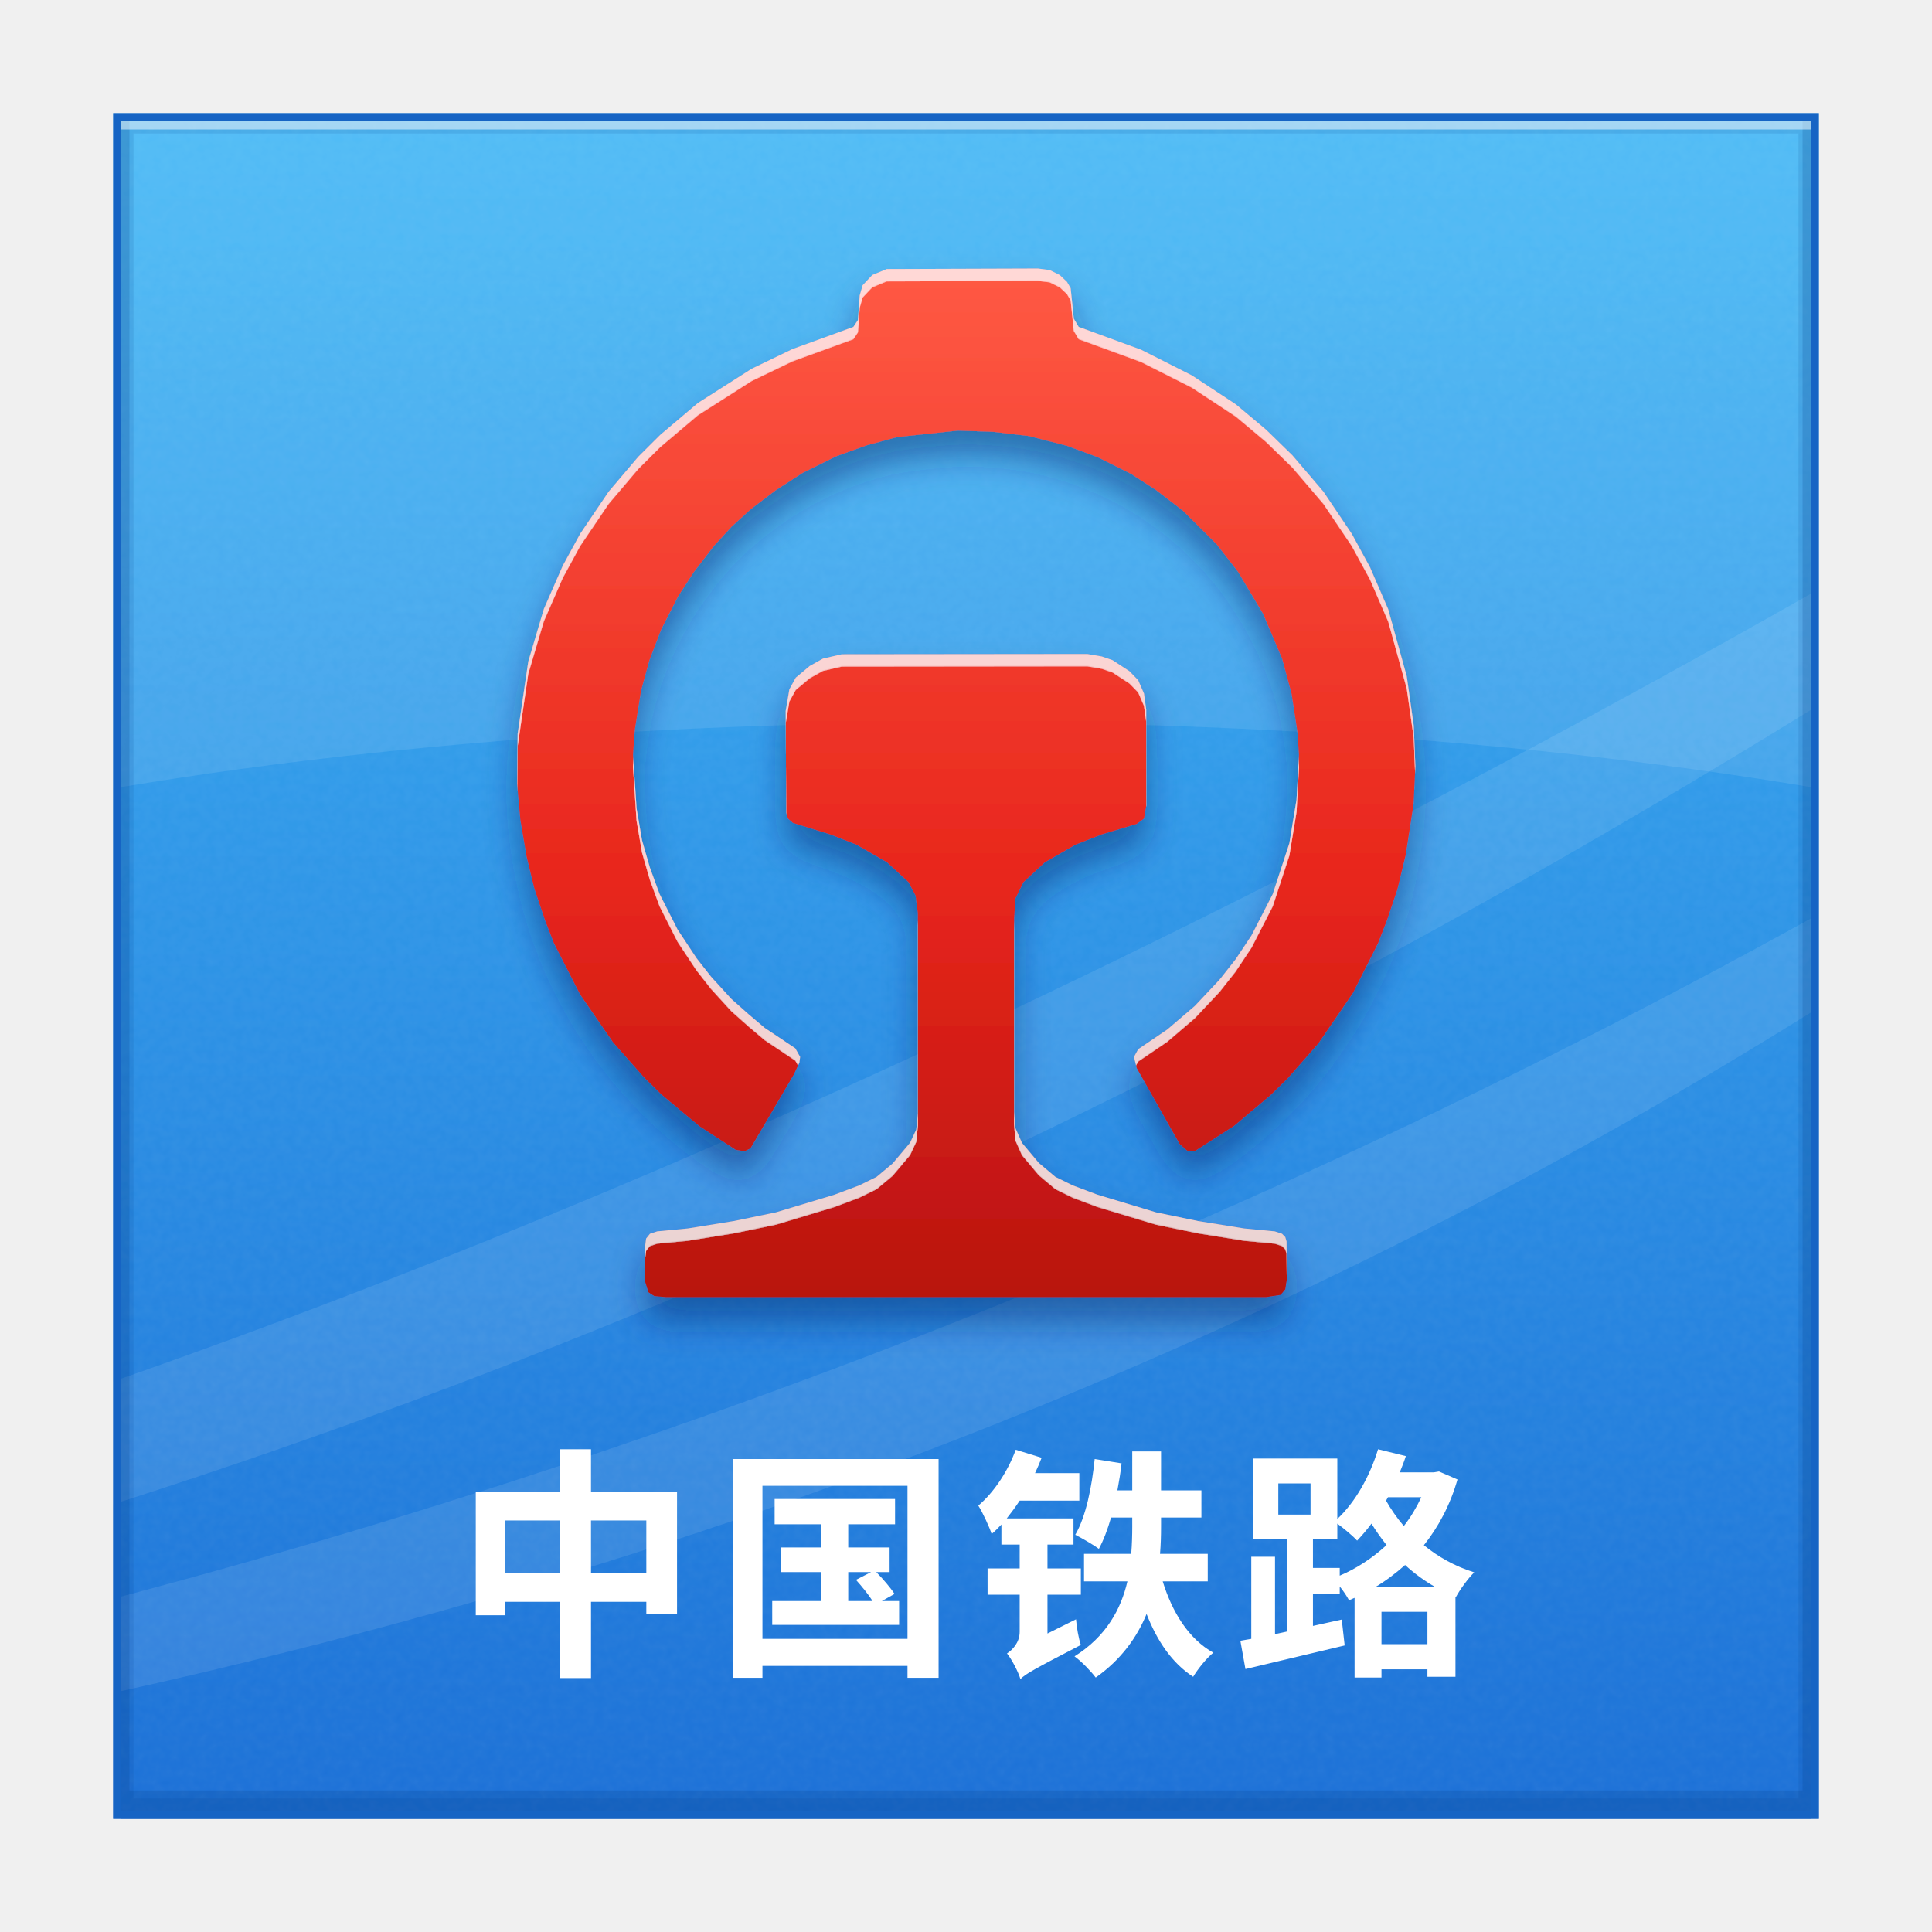
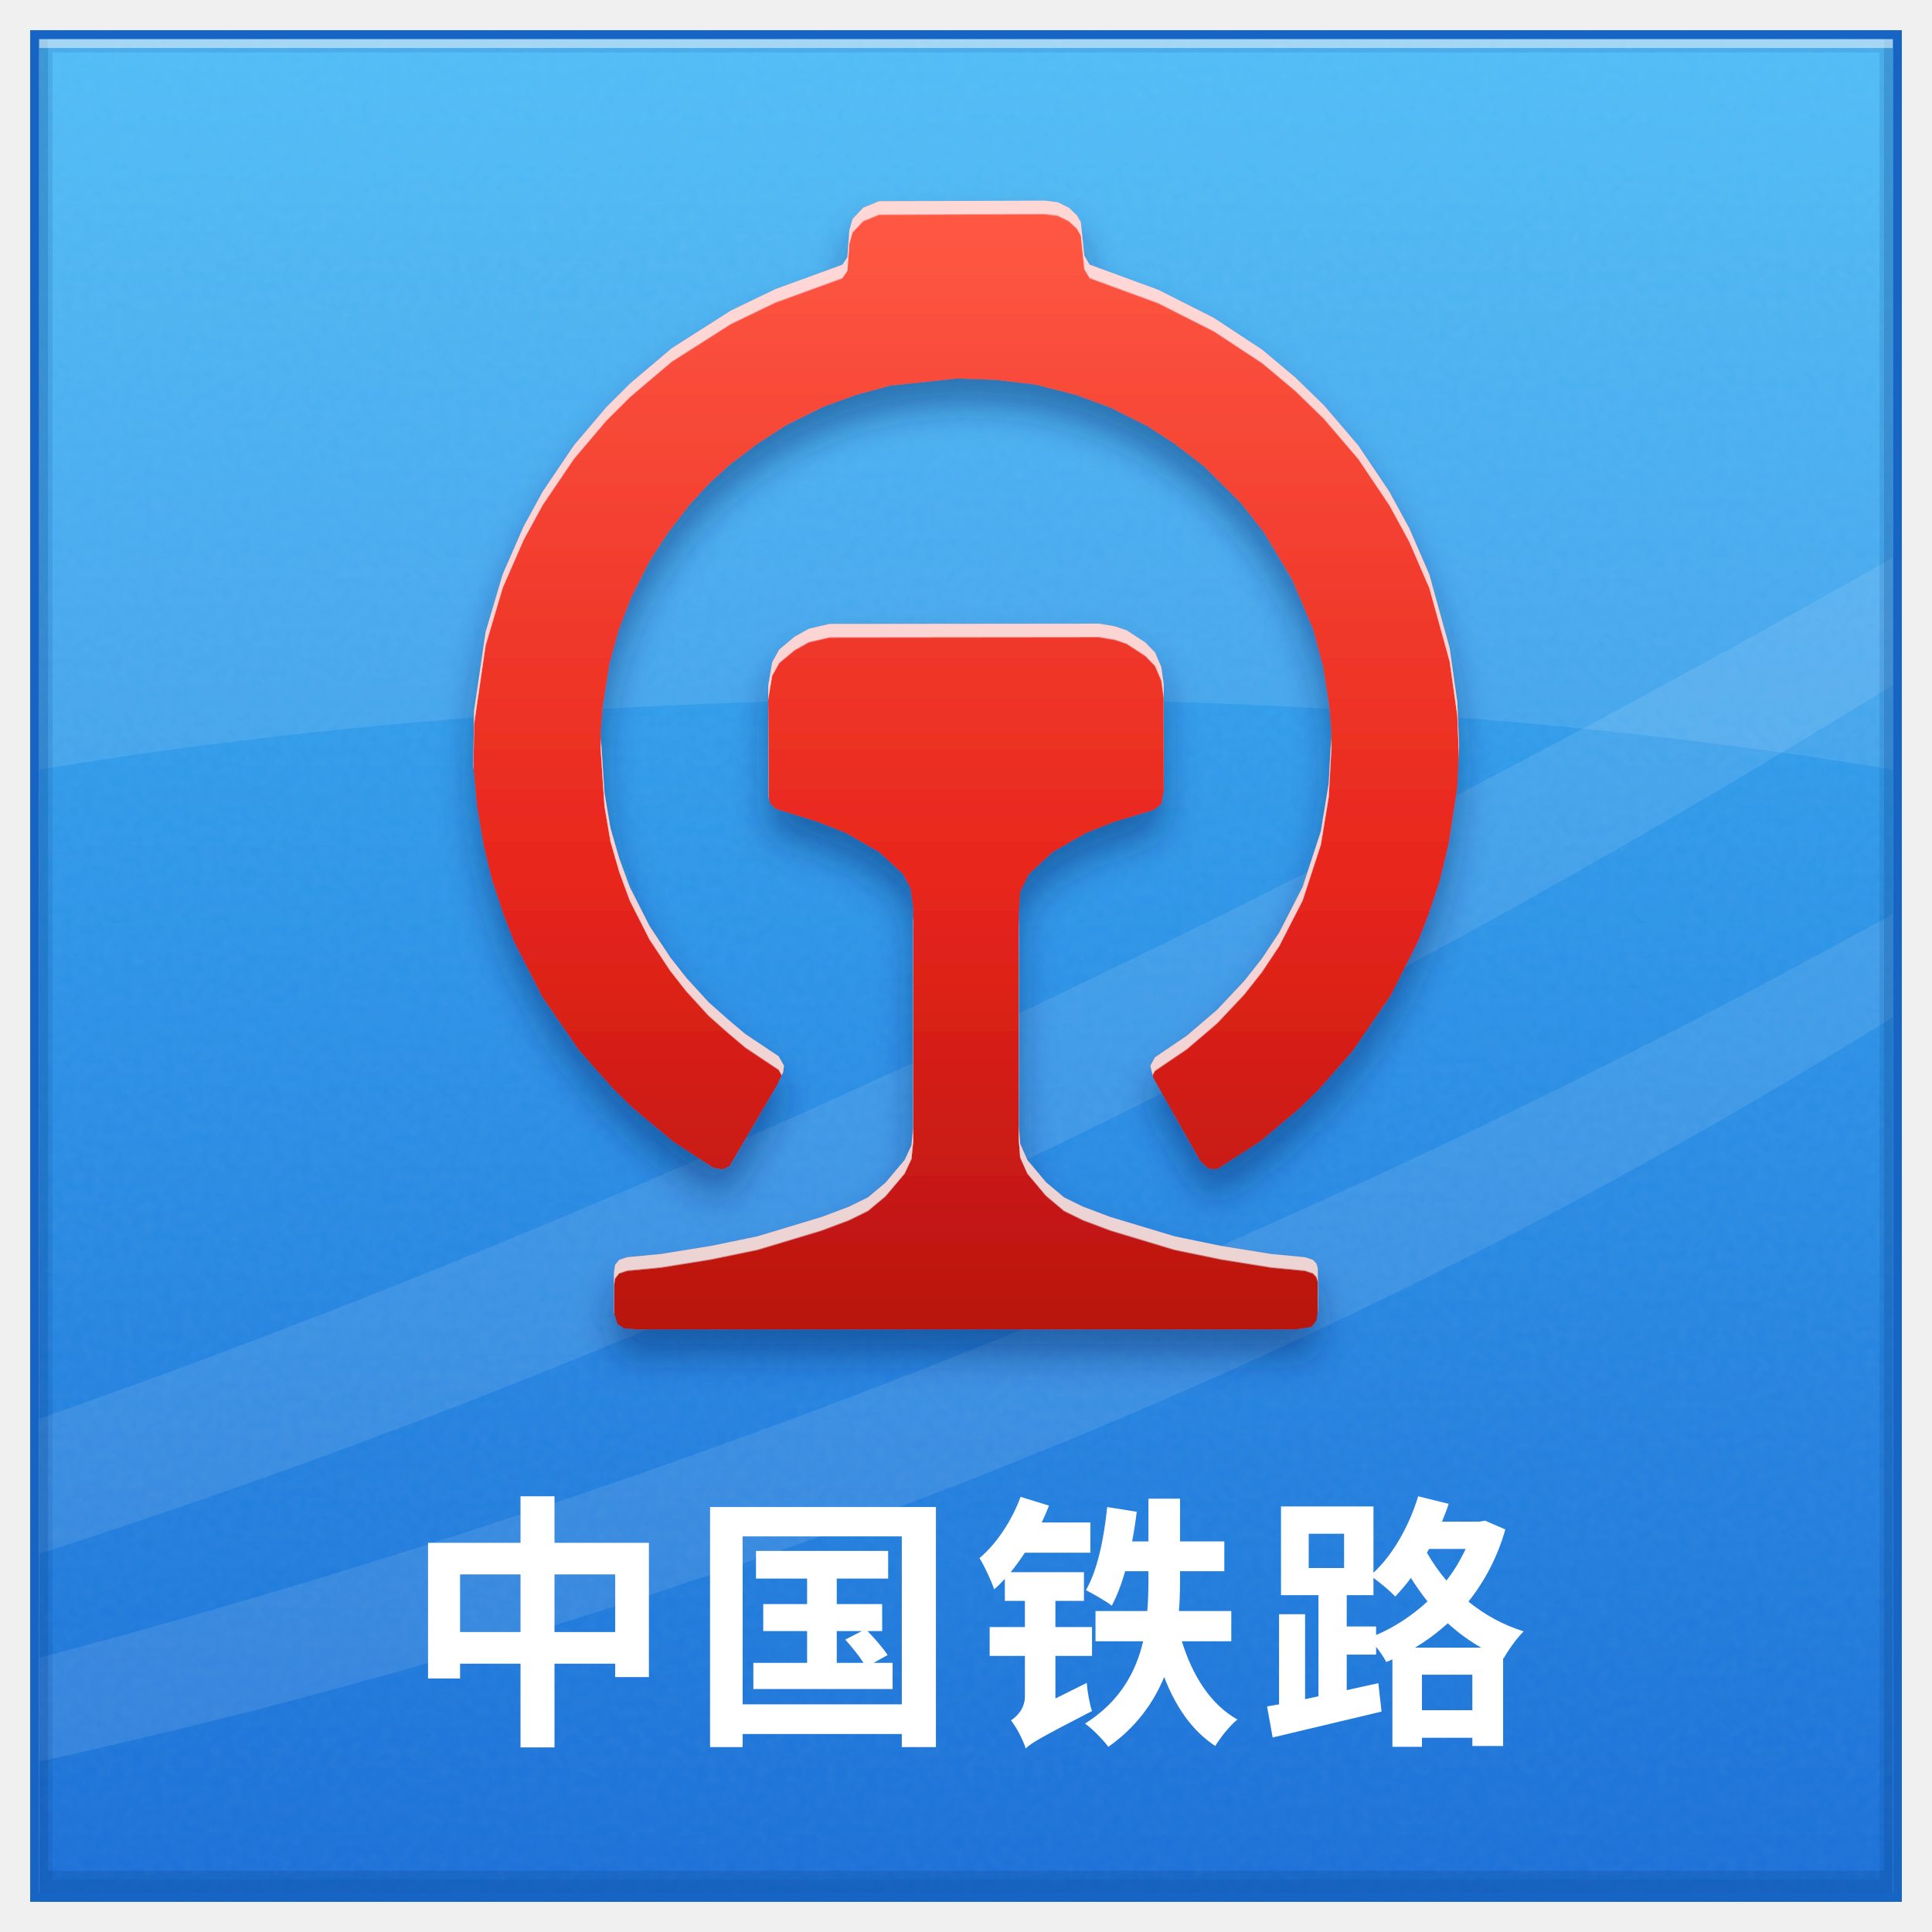
<svg xmlns="http://www.w3.org/2000/svg" width="256" height="256" viewBox="9.062 9.062 237.876 237.876">
-   <defs>
-     <path id="t" d="M23 23H233V233H23Z" />
-     <clipPath id="tc">
-       <use href="#t" />
-     </clipPath>
-     <linearGradient id="tf" x1="0" y1="23" x2="0" y2="233" gradientUnits="userSpaceOnUse">
-       <stop offset="0" stop-color="#3DB5F5" />
-       <stop offset="1" stop-color="#1A6FD6" />
-     </linearGradient>
-     <linearGradient id="red" x1="0" y1="-62" x2="0" y2="60" gradientUnits="userSpaceOnUse">
-       <stop offset="0" stop-color="#FF5A45" />
-       <stop offset=".6" stop-color="#E8261C" />
-       <stop offset="1" stop-color="#B8130F" />
-     </linearGradient>
-     <filter id="noise" x="0" y="0" width="100%" height="100%">
-       <feTurbulence type="fractalNoise" baseFrequency="0.9" numOctaves="2" seed="13" />
-       <feColorMatrix values="0 0 0 0 1  0 0 0 0 1  0 0 0 0 1  0 0 0 0.05 0" />
-       <feComposite in2="SourceAlpha" operator="in" />
-     </filter>
-     <filter id="emb" x="-20%" y="-20%" width="140%" height="150%">
-       <feGaussianBlur in="SourceAlpha" stdDeviation="2" result="b" />
-       <feOffset in="b" dy="3" result="o" />
-       <feFlood flood-color="#002A66" flood-opacity=".45" />
-       <feComposite in2="o" operator="in" result="sh" />
-       <feOffset in="SourceAlpha" dy="1.5" result="so" />
-       <feComposite in="SourceAlpha" in2="so" operator="out" result="edge" />
-       <feFlood flood-color="#fff" flood-opacity=".65" />
-       <feComposite in2="edge" operator="in" result="hl" />
-       <feMerge>
-         <feMergeNode in="sh" />
-         <feMergeNode in="SourceGraphic" />
-         <feMergeNode in="hl" />
-       </feMerge>
-     </filter>
-     <g id="emblem">
-       <path fill="url(#red)" d="M-9.29 -60.77L-10.99 -60.07L-12.12 -58.87L-12.46 -57.68L-12.67 -54.78L-13.21 -53.98L-20.36 -51.38L-25.13 -49.08L-31.44 -45.06L-35.87 -41.31L-38.43 -38.76L-41.90 -34.67L-45.24 -29.73L-47.28 -25.99L-49.50 -20.91L-51.33 -14.74L-52.57 -6.29L-52.64 -0.43L-52.25 3.83L-51.53 8.09L-50.62 11.84L-49.36 15.59L-48.31 18.29L-45.25 24.28L-41.38 29.90L-37.77 33.99L-35.68 36.04L-31.27 39.72L-27.01 42.50L-25.98 42.68L-25.28 42.34L-20.18 33.65L-19.54 32.29L-19.45 31.61L-20.02 30.60L-23.60 28.21L-25.47 26.63L-27.52 24.81L-29.90 22.20L-31.61 20.02L-33.82 16.68L-35.93 12.52L-37.06 9.44L-37.99 6.22L-38.63 2.47L-39.05 -3.83L-38.84 -6.73L-38.11 -11.33L-37.13 -14.91L-35.76 -18.49L-33.76 -22.41L-31.88 -25.30L-29.56 -28.31L-27.47 -30.59L-25.23 -32.63L-22.31 -34.84L-19.17 -36.87L-15.25 -38.81L-11.67 -40.10L-8.09 -41.07L-0.94 -41.83L3.15 -41.69L7.41 -41.19L11.84 -40.05L15.42 -38.73L19.34 -36.77L22.32 -34.84L25.42 -32.46L29.39 -28.51L31.89 -25.30L34.84 -20.36L37.08 -15.08L38.18 -10.99L38.86 -6.56L39.05 -3.83L38.76 1.45L37.92 6.56L35.97 12.52L33.48 17.37L31.61 20.18L29.73 22.56L26.83 25.64L23.60 28.40L20.19 30.71L19.70 31.61L20.02 32.92L25.06 41.83L25.98 42.64L26.84 42.65L31.44 39.69L35.70 36.10L37.74 34.10L41.32 30.02L45.37 24.11L48.31 18.29L49.36 15.59L50.57 12.01L51.56 7.92L52.48 1.96L52.69 -2.47L52.50 -7.24L51.68 -13.03L49.51 -20.87L47.37 -25.81L45.24 -29.72L41.91 -34.67L38.27 -38.93L35.19 -41.93L31.65 -44.90L26.47 -48.31L20.53 -51.31L13.21 -53.99L12.64 -54.95L12.27 -58.53L11.84 -59.27L10.99 -60.07L9.80 -60.66L8.43 -60.83ZM-14.57 -15.60L-16.78 -15.09L-18.32 -14.23L-19.96 -12.86L-20.71 -11.50L-21.14 -8.95L-21.08 2.98L-20.87 3.66L-20.30 4.17L-15.93 5.51L-12.86 6.71L-9.26 8.78L-6.73 11.12L-5.91 12.69L-5.64 14.74L-5.64 38.25L-5.83 40.13L-6.56 41.69L-8.60 44.11L-10.48 45.68L-12.52 46.68L-15.42 47.77L-22.29 49.84L-27.23 50.86L-32.63 51.73L-36.21 52.07L-37.06 52.35L-37.51 52.91L-37.62 53.76L-37.61 58.02L-37.24 59.21L-36.55 59.66L-35.19 59.78L35.19 59.78L36.89 59.52L37.44 58.87L37.62 57.68L37.59 53.25L37.44 52.74L37.06 52.35L36.21 52.07L32.63 51.73L27.23 50.86L22.29 49.84L15.42 47.77L12.52 46.68L10.48 45.68L8.54 44.05L6.56 41.69L5.79 39.96L5.64 38.08L5.64 15.42L5.79 13.03L6.73 11.12L9.25 8.78L12.82 6.73L15.93 5.51L20.02 4.29L20.87 3.66L21.14 2.13L21.13 -9.12L20.87 -10.99L20.19 -12.56L19.17 -13.61L17.18 -14.91L15.93 -15.34L14.23 -15.63Z" />
+   <g transform="translate(128 128) scale(1.09735) translate(-128 -128)">
+     <defs>
+       <path id="t" d="M23 23H233V233H23Z" />
+       <clipPath id="tc">
+         <use href="#t" />
+       </clipPath>
+       <linearGradient id="tf" x1="0" y1="23" x2="0" y2="233" gradientUnits="userSpaceOnUse">
+         <stop offset="0" stop-color="#3DB5F5" />
+         <stop offset="1" stop-color="#1A6FD6" />
+       </linearGradient>
+       <linearGradient id="red" x1="0" y1="-62" x2="0" y2="60" gradientUnits="userSpaceOnUse">
+         <stop offset="0" stop-color="#FF5A45" />
+         <stop offset=".6" stop-color="#E8261C" />
+         <stop offset="1" stop-color="#B8130F" />
+       </linearGradient>
+       <filter id="noise" x="0" y="0" width="100%" height="100%">
+         <feTurbulence type="fractalNoise" baseFrequency="0.9" numOctaves="2" seed="13" />
+         <feColorMatrix values="0 0 0 0 1  0 0 0 0 1  0 0 0 0 1  0 0 0 0.05 0" />
+         <feComposite in2="SourceAlpha" operator="in" />
+       </filter>
+       <filter id="emb" x="-20%" y="-20%" width="140%" height="150%">
+         <feGaussianBlur in="SourceAlpha" stdDeviation="2" result="b" />
+         <feOffset in="b" dy="3" result="o" />
+         <feFlood flood-color="#002A66" flood-opacity=".45" />
+         <feComposite in2="o" operator="in" result="sh" />
+         <feOffset in="SourceAlpha" dy="1.5" result="so" />
+         <feComposite in="SourceAlpha" in2="so" operator="out" result="edge" />
+         <feFlood flood-color="#fff" flood-opacity=".65" />
+         <feComposite in2="edge" operator="in" result="hl" />
+         <feMerge>
+           <feMergeNode in="sh" />
+           <feMergeNode in="SourceGraphic" />
+           <feMergeNode in="hl" />
+         </feMerge>
+       </filter>
+       <g id="emblem">
+         <path fill="url(#red)" d="M-9.29 -60.77L-10.99 -60.07L-12.12 -58.87L-12.46 -57.68L-12.67 -54.78L-13.21 -53.98L-20.36 -51.38L-25.13 -49.08L-31.44 -45.06L-35.87 -41.31L-38.43 -38.76L-41.90 -34.67L-45.24 -29.73L-47.28 -25.99L-49.50 -20.91L-51.33 -14.74L-52.57 -6.29L-52.64 -0.43L-52.25 3.83L-51.53 8.09L-50.62 11.84L-49.36 15.59L-48.31 18.29L-45.25 24.28L-41.38 29.90L-37.77 33.99L-35.68 36.04L-31.27 39.72L-27.01 42.50L-25.98 42.68L-25.28 42.34L-20.18 33.65L-19.54 32.29L-19.45 31.61L-20.02 30.60L-23.60 28.21L-25.47 26.63L-27.52 24.81L-29.90 22.20L-31.61 20.02L-33.82 16.68L-35.93 12.52L-37.06 9.44L-37.99 6.22L-38.63 2.47L-39.05 -3.83L-38.84 -6.73L-38.11 -11.33L-37.13 -14.91L-35.76 -18.49L-33.76 -22.41L-31.88 -25.30L-29.56 -28.31L-27.47 -30.59L-25.23 -32.63L-22.31 -34.84L-19.17 -36.87L-15.25 -38.81L-11.67 -40.10L-8.09 -41.07L-0.94 -41.83L3.15 -41.69L7.41 -41.19L11.84 -40.05L15.42 -38.73L19.34 -36.77L22.32 -34.84L25.42 -32.46L29.39 -28.51L31.89 -25.30L34.84 -20.36L37.08 -15.08L38.18 -10.99L38.86 -6.56L39.05 -3.83L38.76 1.45L37.92 6.56L35.97 12.52L33.48 17.37L31.61 20.18L29.73 22.56L26.83 25.64L23.60 28.40L20.19 30.71L19.70 31.61L20.02 32.92L25.06 41.83L25.98 42.64L26.84 42.65L31.44 39.69L35.70 36.10L37.74 34.10L41.32 30.02L45.37 24.11L48.31 18.29L49.36 15.59L50.57 12.01L51.56 7.92L52.48 1.96L52.69 -2.47L52.50 -7.24L51.68 -13.03L49.51 -20.87L47.37 -25.81L45.24 -29.72L41.91 -34.67L38.27 -38.93L35.19 -41.93L31.65 -44.90L26.47 -48.31L20.53 -51.31L13.21 -53.99L12.64 -54.95L12.27 -58.53L11.84 -59.27L10.99 -60.07L9.80 -60.66L8.43 -60.83ZM-14.57 -15.60L-16.78 -15.09L-18.32 -14.23L-19.96 -12.86L-20.71 -11.50L-21.14 -8.95L-21.08 2.98L-20.87 3.66L-20.30 4.17L-15.93 5.51L-12.86 6.71L-9.26 8.78L-6.73 11.12L-5.91 12.69L-5.64 14.74L-5.64 38.25L-5.83 40.13L-6.56 41.69L-8.60 44.11L-10.48 45.68L-12.52 46.68L-15.42 47.77L-22.29 49.84L-27.23 50.86L-32.63 51.73L-36.21 52.07L-37.06 52.35L-37.51 52.91L-37.62 53.76L-37.61 58.02L-37.24 59.21L-36.55 59.66L-35.19 59.78L35.19 59.78L36.89 59.52L37.44 58.87L37.62 57.68L37.59 53.25L37.44 52.74L37.06 52.35L36.21 52.07L32.63 51.73L27.23 50.86L22.29 49.84L15.42 47.77L12.52 46.68L10.48 45.68L8.54 44.05L6.56 41.69L5.79 39.96L5.64 38.08L5.64 15.42L5.79 13.03L6.73 11.12L9.25 8.78L12.82 6.73L15.93 5.51L20.02 4.29L20.87 3.66L21.14 2.13L21.13 -9.12L20.87 -10.99L20.19 -12.56L19.17 -13.61L17.18 -14.91L15.93 -15.34L14.23 -15.63Z" />
+       </g>
+     </defs>
+     <use href="#t" fill="url(#tf)" />
+     <use href="#t" filter="url(#noise)" />
+     <g clip-path="url(#tc)" fill="#fff" opacity=".10">
+       <path d="M-10 190Q120 150 270 60L270 72Q130 166 -10 204Z" />
+       <path d="M-10 214Q140 180 270 100L270 108Q150 196 -10 224Z" />
    </g>
-   </defs>
-   <use href="#t" fill="url(#tf)" />
-   <use href="#t" filter="url(#noise)" />
-   <g clip-path="url(#tc)" fill="#fff" opacity=".10">
-     <path d="M-10 190Q120 150 270 60L270 72Q130 166 -10 204Z" />
-     <path d="M-10 214Q140 180 270 100L270 108Q150 196 -10 224Z" />
+     <path d="M3 23H253V110C180 94 76 94 3 110Z" fill="#fff" opacity=".10" clip-path="url(#tc)" />
+     <g clip-path="url(#tc)" fill="none">
+       <use href="#t" stroke="#003A80" stroke-opacity=".12" stroke-width="5" />
+       <use href="#t" stroke="#003A80" stroke-opacity=".18" stroke-width="4" transform="translate(0 -1.5)" />
+       <use href="#t" stroke="#fff" stroke-opacity=".5" stroke-width="2" transform="translate(0 1)" />
+       <use href="#t" stroke="#1664C4" stroke-width="2" />
+     </g>
+     <g filter="url(#emb)">
+       <use href="#emblem" transform="translate(128 106) scale(1.05)" />
+     </g>
+     <text x="128" y="213" text-anchor="middle" font-family="Microsoft YaHei, sans-serif" font-weight="700" font-size="30" fill="#fff" letter-spacing="2">中国铁路</text>
  </g>
-   <path d="M3 23H253V110C180 94 76 94 3 110Z" fill="#fff" opacity=".10" clip-path="url(#tc)" />
-   <g clip-path="url(#tc)" fill="none">
-     <use href="#t" stroke="#003A80" stroke-opacity=".12" stroke-width="5" />
-     <use href="#t" stroke="#003A80" stroke-opacity=".18" stroke-width="4" transform="translate(0 -1.5)" />
-     <use href="#t" stroke="#fff" stroke-opacity=".5" stroke-width="2" transform="translate(0 1)" />
-     <use href="#t" stroke="#1664C4" stroke-width="2" />
-   </g>
-   <g filter="url(#emb)">
-     <use href="#emblem" transform="translate(128 106) scale(1.05)" />
-   </g>
-   <text x="128" y="213" text-anchor="middle" font-family="Microsoft YaHei, sans-serif" font-weight="700" font-size="30" fill="#fff" letter-spacing="2">中国铁路</text>
</svg>
